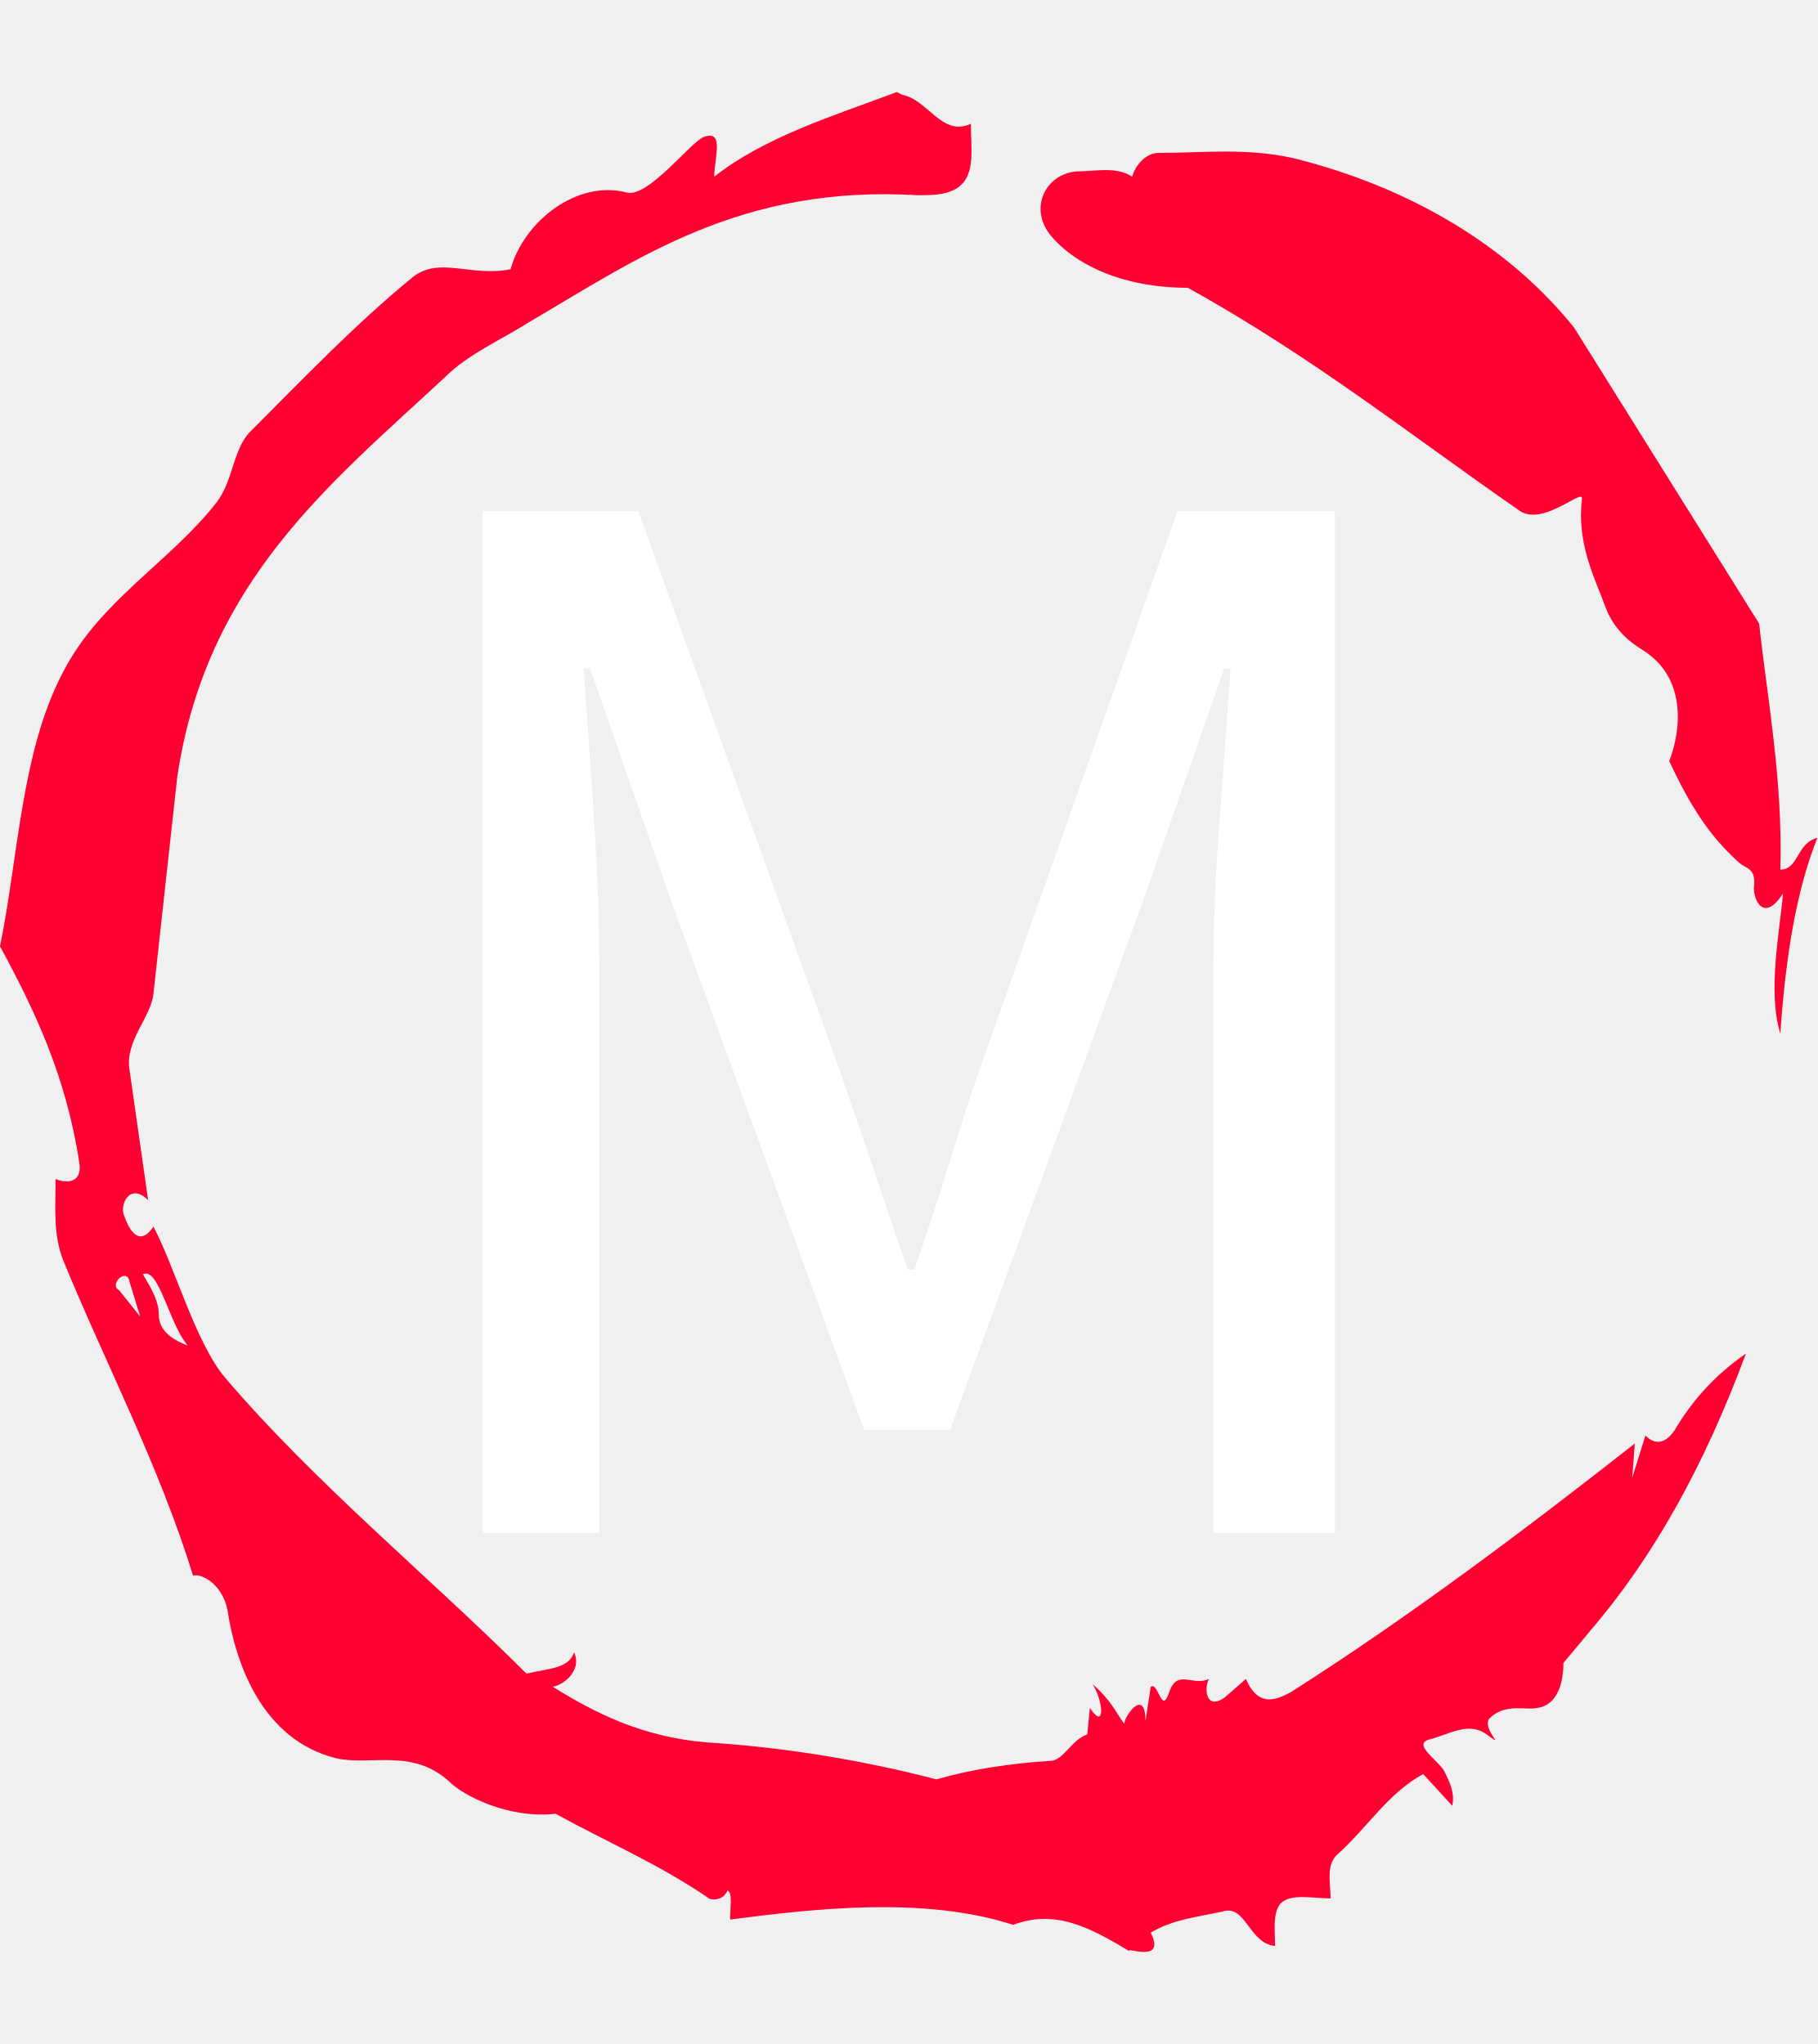
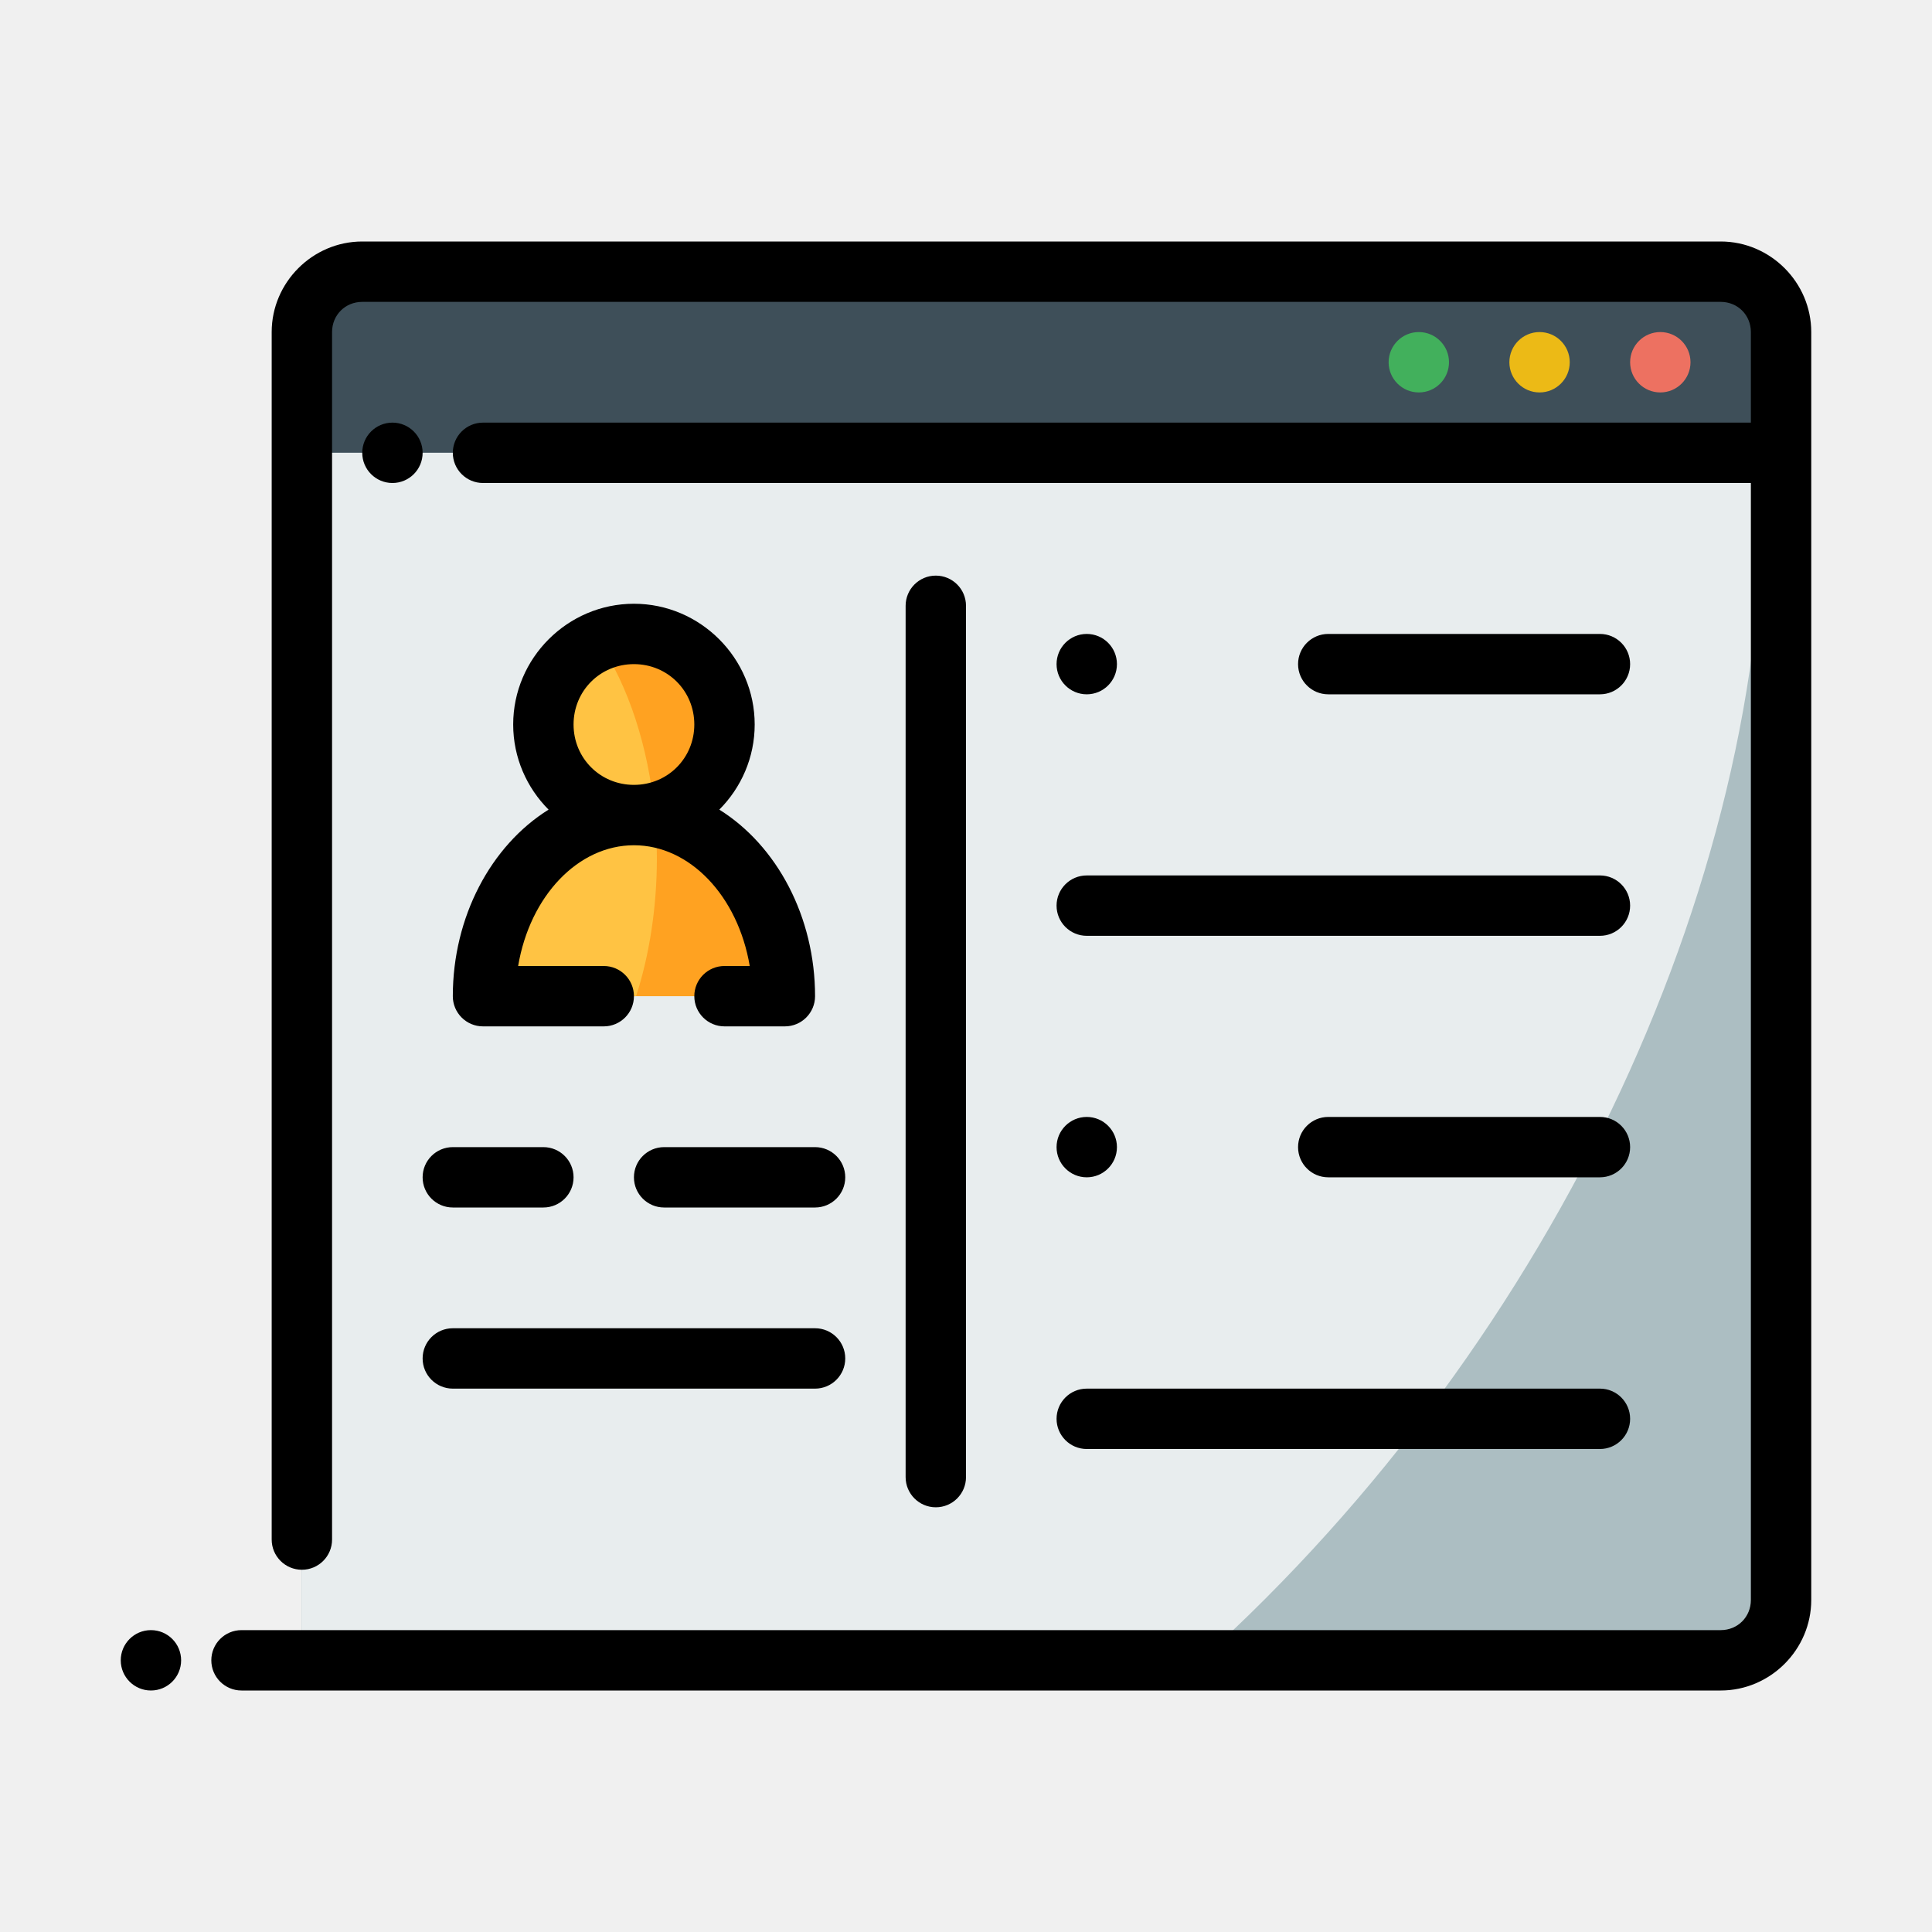
- <svg xmlns="http://www.w3.org/2000/svg" version="1.1" width="2000" height="2250" viewBox="0 0 2000 2250">
-   <g transform="matrix(1,0,0,1,3.410605131648481e-13,0)">
-     <svg viewBox="0 0 320 360" data-background-color="#000000" preserveAspectRatio="xMidYMid meet" height="2250" width="2000">
-       <g id="tight-bounds" transform="matrix(1,0,0,1,0,0)">
-         <svg viewBox="0 0 320 360" height="360" width="320">
-           <g>
-             <svg />
-           </g>
-           <g>
-             <svg viewBox="0 0 320 360" height="360" width="320">
-               <g>
-                 <path d="M20.961 227.22l3.726 4.658-1.863-6.056c-0.466-2.795-3.726 0.466-1.863 1.398M25.153 224.425c1.397 2.329 2.795 4.658 2.795 6.987 0 3.261 2.795 4.658 5.123 5.589-3.261-3.726-5.124-13.974-7.918-12.576M204.017 26.929c7.918 0 15.371-0.932 23.756 0.931 20.495 5.124 37.729 15.371 49.374 29.811l32.606 52.169c1.397 13.042 4.192 27.482 3.726 43.319 3.261 0 2.795-4.658 6.521-5.59-3.726 9.316-5.59 20.961-6.521 34.469-2.329-7.453 0-18.632 0.466-24.687-3.261 5.124-5.124 1.397-5.124-0.932 0.466-3.726-1.397-3.261-2.795-4.658-5.124-4.658-8.384-9.782-12.11-17.7 2.329-6.055 2.795-14.905-4.658-19.563-2.329-1.397-5.124-3.726-6.521-7.453-1.863-5.124-5.124-11.179-4.193-19.097 0.466-2.329-6.987 5.124-11.179 1.863-18.166-12.576-36.332-27.016-58.224-39.127-11.645 0-20.029-4.192-24.221-9.316-3.726-4.658-0.932-10.713 4.658-11.179 3.261 0 6.987-0.932 9.782 0.932 0.466-1.863 2.329-4.192 4.657-4.192M157.904 16.215l0.932 0.466c4.658 0.932 6.987 7.453 12.11 5.124 0 3.261 0.466 6.521-0.466 8.85-1.397 3.726-5.59 3.726-8.85 3.726-31.208-1.863-49.374 11.179-68.471 22.358-5.124 3.261-10.713 5.59-14.906 9.782-20.029 18.632-41.921 35.866-47.045 70.335l-4.192 38.195c-0.466 4.192-5.124 8.384-4.192 13.508l3.26 22.824c-3.261-3.261-5.124 0.932-4.192 2.795 0.466 1.397 2.329 6.055 5.124 1.863 3.726 6.987 7.453 20.495 12.576 26.55 15.837 18.632 36.332 35.4 53.101 52.169 4.192-0.932 7.453-0.932 8.384-3.727 1.397 2.795-1.397 5.59-3.726 6.056 7.453 4.658 15.837 8.85 27.016 9.781 14.44 0.932 27.948 3.261 40.524 6.522 6.521-1.863 13.042-2.795 20.029-3.261 2.329 0 3.726-3.726 6.521-4.658l0.466-4.658c2.795 4.192 2.329-1.397 0.466-4.192 3.261 2.795 4.192 5.124 5.589 6.987 0-1.397 3.726-6.521 3.727-0.466l0.931-6.055c1.397-0.932 1.863 5.124 3.261 0.931 1.397-4.192 4.192-0.932 6.987-2.329-0.932 1.863-0.466 5.59 2.794 3.261l3.727-3.261c2.329 5.59 6.055 3.261 7.918 2.329 20.495-13.042 40.99-28.413 60.553-43.784l-0.466 6.055 2.329-7.453c2.329 2.329 4.192 0.466 5.124-0.931 2.795-4.658 6.521-9.316 12.577-13.508-7.453 20.029-16.303 35.866-27.482 48.908l-4.658 5.59c0 3.261-0.932 7.453-4.658 7.918-1.863 0.466-5.59-0.932-8.384 1.863-1.397 1.863 3.261 5.59-0.466 2.795-3.261-2.329-6.521 0-10.248 0.932-2.795 0.932 1.863 3.726 2.795 5.589 0.932 1.863 1.863 3.726 1.398 6.056l-5.124-5.59c-6.055 3.261-9.782 9.316-14.906 13.974-2.329 1.863-1.397 5.124-1.397 7.918-3.261 0-6.987-0.932-8.85 0.932-1.397 1.863-0.932 4.658-0.932 7.453-4.658-0.466-5.124-7.453-9.315-6.056-4.192 0.932-8.85 1.397-12.577 3.727 2.795 5.59-4.658 2.329-3.726 3.26-6.987-4.192-13.042-7.453-20.495-4.658-15.837-5.124-35.4-2.795-49.84-0.931 0-2.329 0.466-4.658-0.466-5.124-0.932 2.329-3.726 1.397-3.26 1.397-8.85-6.055-17.7-9.782-27.016-14.905-8.384 0.932-16.303-3.261-18.632-5.59-6.521-6.055-13.974-2.795-20.029-4.192-13.042-3.261-17.7-16.769-19.098-26.084-0.932-4.658-4.658-6.521-6.055-6.056-6.055-19.563-15.371-37.263-22.824-55.429-1.863-4.658-1.397-9.316-1.397-14.44 2.329 0.932 4.658 0.466 4.192-2.794-2.329-15.371-7.918-27.016-13.974-38.195 3.261-15.837 3.726-34.469 11.179-48.443 6.521-12.576 18.632-19.098 27.016-29.811 2.795-3.726 2.795-8.85 5.59-12.11 9.316-9.316 18.632-19.098 28.879-27.482 4.658-3.726 10.247 0 17.234-1.397 2.329-8.384 11.645-15.837 20.495-13.508 3.726 0.932 11.179-8.85 13.508-9.782 3.726-1.397 1.863 3.726 1.863 6.987 8.85-6.987 20.961-10.713 32.14-14.906" fill="#ff0033" fill-rule="nonzero" stroke="none" stroke-width="1" stroke-linecap="butt" stroke-linejoin="miter" stroke-miterlimit="10" stroke-dasharray="" stroke-dashoffset="0" font-family="none" font-weight="none" font-size="none" text-anchor="none" style="mix-blend-mode: normal" data-fill-palette-color="tertiary" />
-               </g>
-               <g transform="matrix(1,0,0,1,84.95427,90)">
-                 <svg viewBox="0 0 150.091 180" height="180" width="150.091">
-                   <g>
-                     <svg viewBox="0 0 150.091 180" height="180" width="150.091">
-                       <g>
-                         <svg viewBox="0 0 150.091 180" height="180" width="150.091">
-                           <g>
-                             <svg viewBox="0 0 150.091 180" height="180" width="150.091">
-                               <g id="textblocktransform">
-                                 <svg viewBox="0 0 150.091 180" height="180" width="150.091" id="textblock">
-                                   <g>
-                                     <svg viewBox="0 0 150.091 180" height="180" width="150.091">
-                                       <g transform="matrix(1,0,0,1,0,0)">
-                                         <svg width="150.091" viewBox="4.5 -32.8 27.35 32.8" height="180" data-palette-color="#ffffff">
-                                           <path d="M8.25 0L4.5 0 4.5-32.8 9.5-32.8 15.8-15.3Q16.4-13.6 16.98-11.88 17.55-10.15 18.15-8.45L18.15-8.45 18.35-8.45Q18.95-10.15 19.48-11.88 20-13.6 20.6-15.3L20.6-15.3 26.8-32.8 31.85-32.8 31.85 0 27.95 0 27.95-18.05Q27.95-20.25 28.15-22.9 28.35-25.55 28.5-27.75L28.5-27.75 28.3-27.75 25.7-20.3 19.5-3.3 16.75-3.3 10.55-20.3 7.95-27.75 7.75-27.75Q7.9-25.55 8.08-22.9 8.25-20.25 8.25-18.05L8.25-18.05 8.25 0Z" opacity="1" transform="matrix(1,0,0,1,0,0)" fill="#ffffff" class="wordmark-text-0" data-fill-palette-color="primary" id="text-0" />
-                                         </svg>
-                                       </g>
-                                     </svg>
-                                   </g>
-                                 </svg>
-                               </g>
-                             </svg>
-                           </g>
-                           <g />
-                         </svg>
-                       </g>
-                     </svg>
-                   </g>
-                 </svg>
-               </g>
-             </svg>
-           </g>
-           <defs />
-         </svg>
-         <rect width="320" height="360" fill="none" stroke="none" visibility="hidden" />
+ <svg xmlns="http://www.w3.org/2000/svg" viewBox="0 0 64 64" id="svg5" version="1.1" xml:space="preserve" fill="#000000">
+   <g id="SVGRepo_bgCarrier" stroke-width="0" />
+   <g id="SVGRepo_tracerCarrier" stroke-linecap="round" stroke-linejoin="round" />
+   <g id="SVGRepo_iconCarrier">
+     <defs id="defs2" />
+     <g id="layer1" transform="translate(-288,-288)">
+       <path d="m 298,297 h 49 v 6 h -49 z" id="path26975" style="fill:#3e4f59;fill-opacity:1;fill-rule:evenodd;stroke-width:2;stroke-linecap:round;stroke-linejoin:round;stroke-miterlimit:4.1" />
+       <path d="m 298,303 h 49 v 40 h -49 z" id="path26977" style="fill:#acbec2;fill-opacity:1;fill-rule:evenodd;stroke-width:2;stroke-linecap:round;stroke-linejoin:round;stroke-miterlimit:4.1" />
+       <path d="m 298,303 v 40 h 29.77 a 28.484,41.393 35.599 0 0 18.625,-40 z" id="path26979" style="fill:#e8edee;fill-opacity:1;fill-rule:evenodd;stroke:none;stroke-width:2;stroke-linecap:round;stroke-linejoin:round;stroke-miterlimit:4.1" />
+       <path d="m 300,296 c -1.645,0 -3,1.355 -3,3 v 40 c 0,0.552 0.448,1 1,1 0.552,0 1,-0.448 1,-1 v -40 c 0,-0.564 0.436,-1 1,-1 h 45 c 0.564,0 1,0.436 1,1 v 3 h -42 c -0.552,0 -1,0.448 -1,1 0,0.552 0.448,1 1,1 h 42 v 37 c 0,0.564 -0.436,1 -1,1 h -49 c -0.552,0 -1,0.448 -1,1 0,0.552 0.448,1 1,1 h 49 c 1.645,0 3,-1.355 3,-3 0,-14 0,-28 0,-42 0,-1.645 -1.355,-3 -3,-3 z" id="path26981" style="color:#000000;fill:#000000;fill-rule:evenodd;stroke-linecap:round;stroke-linejoin:round;stroke-miterlimit:4.1" />
+       <path d="m 343,299 c -0.552,0 -1,0.448 -1,1 0,0.552 0.448,1 1,1 0.552,0 1,-0.448 1,-1 0,-0.552 -0.448,-1 -1,-1 z" id="path26983" style="color:#000000;fill:#ed7161;fill-opacity:1;fill-rule:evenodd;stroke-linecap:round;stroke-linejoin:round;stroke-miterlimit:4.1;-inkscape-stroke:none" />
+       <path d="m 339,299 c -0.552,0 -1,0.448 -1,1 0,0.552 0.448,1 1,1 0.552,0 1,-0.448 1,-1 0,-0.552 -0.448,-1 -1,-1 z" id="path26985" style="color:#000000;fill:#ecba16;fill-opacity:1;fill-rule:evenodd;stroke-linecap:round;stroke-linejoin:round;stroke-miterlimit:4.1;-inkscape-stroke:none" />
+       <path d="m 335,299 c -0.552,0 -1,0.448 -1,1 0,0.552 0.448,1 1,1 0.552,0 1,-0.448 1,-1 0,-0.552 -0.448,-1 -1,-1 z" id="path26987" style="color:#000000;fill:#42b05c;fill-opacity:1;fill-rule:evenodd;stroke-linecap:round;stroke-linejoin:round;stroke-miterlimit:4.1;-inkscape-stroke:none" />
+       <path d="m 293,342 a 1,1 0 0 0 -1,1 1,1 0 0 0 1,1 1,1 0 0 0 1,-1 1,1 0 0 0 -1,-1 z" id="path26989" style="color:#000000;fill:#000000;fill-rule:evenodd;stroke-linecap:round;stroke-linejoin:round;stroke-miterlimit:4.1;-inkscape-stroke:none" />
+       <path d="m 301,302 c -0.552,0 -1,0.448 -1,1 0,0.552 0.448,1 1,1 0.552,0 1,-0.448 1,-1 0,-0.552 -0.448,-1 -1,-1 z" id="path26991" style="color:#000000;fill:#000000;fill-rule:evenodd;stroke-linecap:round;stroke-linejoin:round;stroke-miterlimit:4.1;-inkscape-stroke:none" />
+       <g id="path4370">
+         <path d="m 319,307.068 a 1,1 0 0 0 -1,1 v 28.863 a 1,1 0 0 0 1,1 1,1 0 0 0 1,-1 v -28.863 a 1,1 0 0 0 -1,-1 z" id="path21765" style="color:#000000;fill:#000000;fill-rule:evenodd;stroke-linecap:round;stroke-linejoin:round;stroke-miterlimit:4.1" />
      </g>
-     </svg>
+       <g id="path4384">
+         <path d="m 310,326 a 1,1 0 0 0 -1,1 1,1 0 0 0 1,1 h 5 a 1,1 0 0 0 1,-1 1,1 0 0 0 -1,-1 z" id="path21771" style="color:#000000;fill:#000000;fill-rule:evenodd;stroke-linecap:round;stroke-linejoin:round;stroke-miterlimit:4.1" />
+       </g>
+       <g id="path4372">
+         <path d="m 303,326 a 1,1 0 0 0 -1,1 1,1 0 0 0 1,1 h 3 a 1,1 0 0 0 1,-1 1,1 0 0 0 -1,-1 z" id="path21777" style="color:#000000;fill:#000000;fill-rule:evenodd;stroke-linecap:round;stroke-linejoin:round;stroke-miterlimit:4.1" />
+       </g>
+       <g id="path4378">
+         <path d="m 303,332 a 1,1 0 0 0 -1,1 1,1 0 0 0 1,1 h 12 a 1,1 0 0 0 1,-1 1,1 0 0 0 -1,-1 z" id="path21783" style="color:#000000;fill:#000000;fill-rule:evenodd;stroke-linecap:round;stroke-linejoin:round;stroke-miterlimit:4.1" />
+       </g>
+       <g id="path4396">
+         <path d="m 332,309 a 1,1 0 0 0 -1,1 1,1 0 0 0 1,1 h 9 a 1,1 0 0 0 1,-1 1,1 0 0 0 -1,-1 z" id="path21789" style="color:#000000;fill:#000000;fill-rule:evenodd;stroke-linecap:round;stroke-linejoin:round;stroke-miterlimit:4.1" />
+       </g>
+       <path d="m 324,309 c -0.552,0 -1,0.448 -1,1 0,0.552 0.448,1 1,1 0.552,0 1,-0.448 1,-1 0,-0.552 -0.448,-1 -1,-1 z" id="path6610" style="color:#000000;fill:#000000;fill-rule:evenodd;stroke-linecap:round;stroke-linejoin:round;stroke-miterlimit:4.1;-inkscape-stroke:none" />
+       <g id="path6612">
+         <path d="m 332,325 a 1,1 0 0 0 -1,1 1,1 0 0 0 1,1 h 9 a 1,1 0 0 0 1,-1 1,1 0 0 0 -1,-1 z" id="path21801" style="color:#000000;fill:#000000;fill-rule:evenodd;stroke-linecap:round;stroke-linejoin:round;stroke-miterlimit:4.1" />
+       </g>
+       <path d="m 324,325 c -0.552,0 -1,0.448 -1,1 0,0.552 0.448,1 1,1 0.552,0 1,-0.448 1,-1 0,-0.552 -0.448,-1 -1,-1 z" id="path6614" style="color:#000000;fill:#000000;fill-rule:evenodd;stroke-linecap:round;stroke-linejoin:round;stroke-miterlimit:4.1;-inkscape-stroke:none" />
+       <g id="path6616">
+         <path d="m 324,317 a 1,1 0 0 0 -1,1 1,1 0 0 0 1,1 h 17 a 1,1 0 0 0 1,-1 1,1 0 0 0 -1,-1 z" id="path21795" style="color:#000000;fill:#000000;fill-rule:evenodd;stroke-linecap:round;stroke-linejoin:round;stroke-miterlimit:4.1" />
+       </g>
+       <g id="path7344">
+         <path d="m 324,334 a 1,1 0 0 0 -1,1 1,1 0 0 0 1,1 h 17 a 1,1 0 0 0 1,-1 1,1 0 0 0 -1,-1 z" id="path21807" style="color:#000000;fill:#000000;fill-rule:evenodd;stroke-linecap:round;stroke-linejoin:round;stroke-miterlimit:4.1;-inkscape-stroke:none" />
+       </g>
+       <path d="m 312,312 a 3,3 0 0 1 -3,3 3,3 0 0 1 -3,-3 3,3 0 0 1 3,-3 3,3 0 0 1 3,3 z" id="path16444" style="fill:#ffa221;fill-opacity:1;fill-rule:evenodd;stroke:none;stroke-width:2;stroke-linecap:round;stroke-linejoin:round;stroke-miterlimit:4.1" />
+       <path d="m 304,321 c 0,-3.314 2.239,-6 5,-6 2.761,0 5,2.686 5,6 z" id="path16446" style="fill:#ffa221;fill-opacity:1;fill-rule:evenodd;stroke:none;stroke-width:2;stroke-linecap:round;stroke-linejoin:round;stroke-miterlimit:4.1" />
+       <path d="m 307.826,309.244 a 3,3 0 0 0 -1.826,2.756 3,3 0 0 0 3,3 3,3 0 0 0 0.686,-0.08 5.76,9.653 0 0 0 -1.859,-5.676 z" id="path16448" style="fill:#ffc343;fill-opacity:1;fill-rule:evenodd;stroke-width:2;stroke-linecap:round;stroke-linejoin:round;stroke-miterlimit:4.1" />
+       <path d="m 309,315 c -2.761,0 -5,2.686 -5,6 h 5.072 a 5.76,9.653 0 0 0 0.688,-4.543 5.76,9.653 0 0 0 -0.061,-1.398 C 309.471,315.02 309.237,315 309,315 Z" id="path16450" style="fill:#ffc343;fill-opacity:1;fill-rule:evenodd;stroke-width:2;stroke-linecap:round;stroke-linejoin:round;stroke-miterlimit:4.1" />
+       <path d="m 309,308 c -2.197,0 -4,1.803 -4,4 0,1.097 0.449,2.095 1.172,2.82 -1.914,1.194 -3.172,3.558 -3.172,6.18 a 1,1 0 0 0 1,1 h 4 a 1,1 0 0 0 1,-1 1,1 0 0 0 -1,-1 h -2.836 c 0.392,-2.324 1.989,-4 3.836,-4 1.847,0 3.444,1.676 3.836,4 h -0.836 a 1,1 0 0 0 -1,1 1,1 0 0 0 1,1 h 2 a 1,1 0 0 0 1,-1 c 0,-2.621 -1.257,-4.985 -3.172,-6.18 0.723,-0.725 1.172,-1.724 1.172,-2.82 -1e-5,-2.197 -1.803,-4 -4,-4 z m 0,2 c 1.116,0 2,0.884 2,2 0,1.116 -0.884,2 -2,2 -1.116,0 -2,-0.884 -2,-2 0,-1.116 0.884,-2 2,-2 z" id="path16452" style="color:#000000;fill:#000000;fill-rule:evenodd;stroke-linecap:round;stroke-linejoin:round;stroke-miterlimit:4.1" />
+     </g>
  </g>
</svg>
